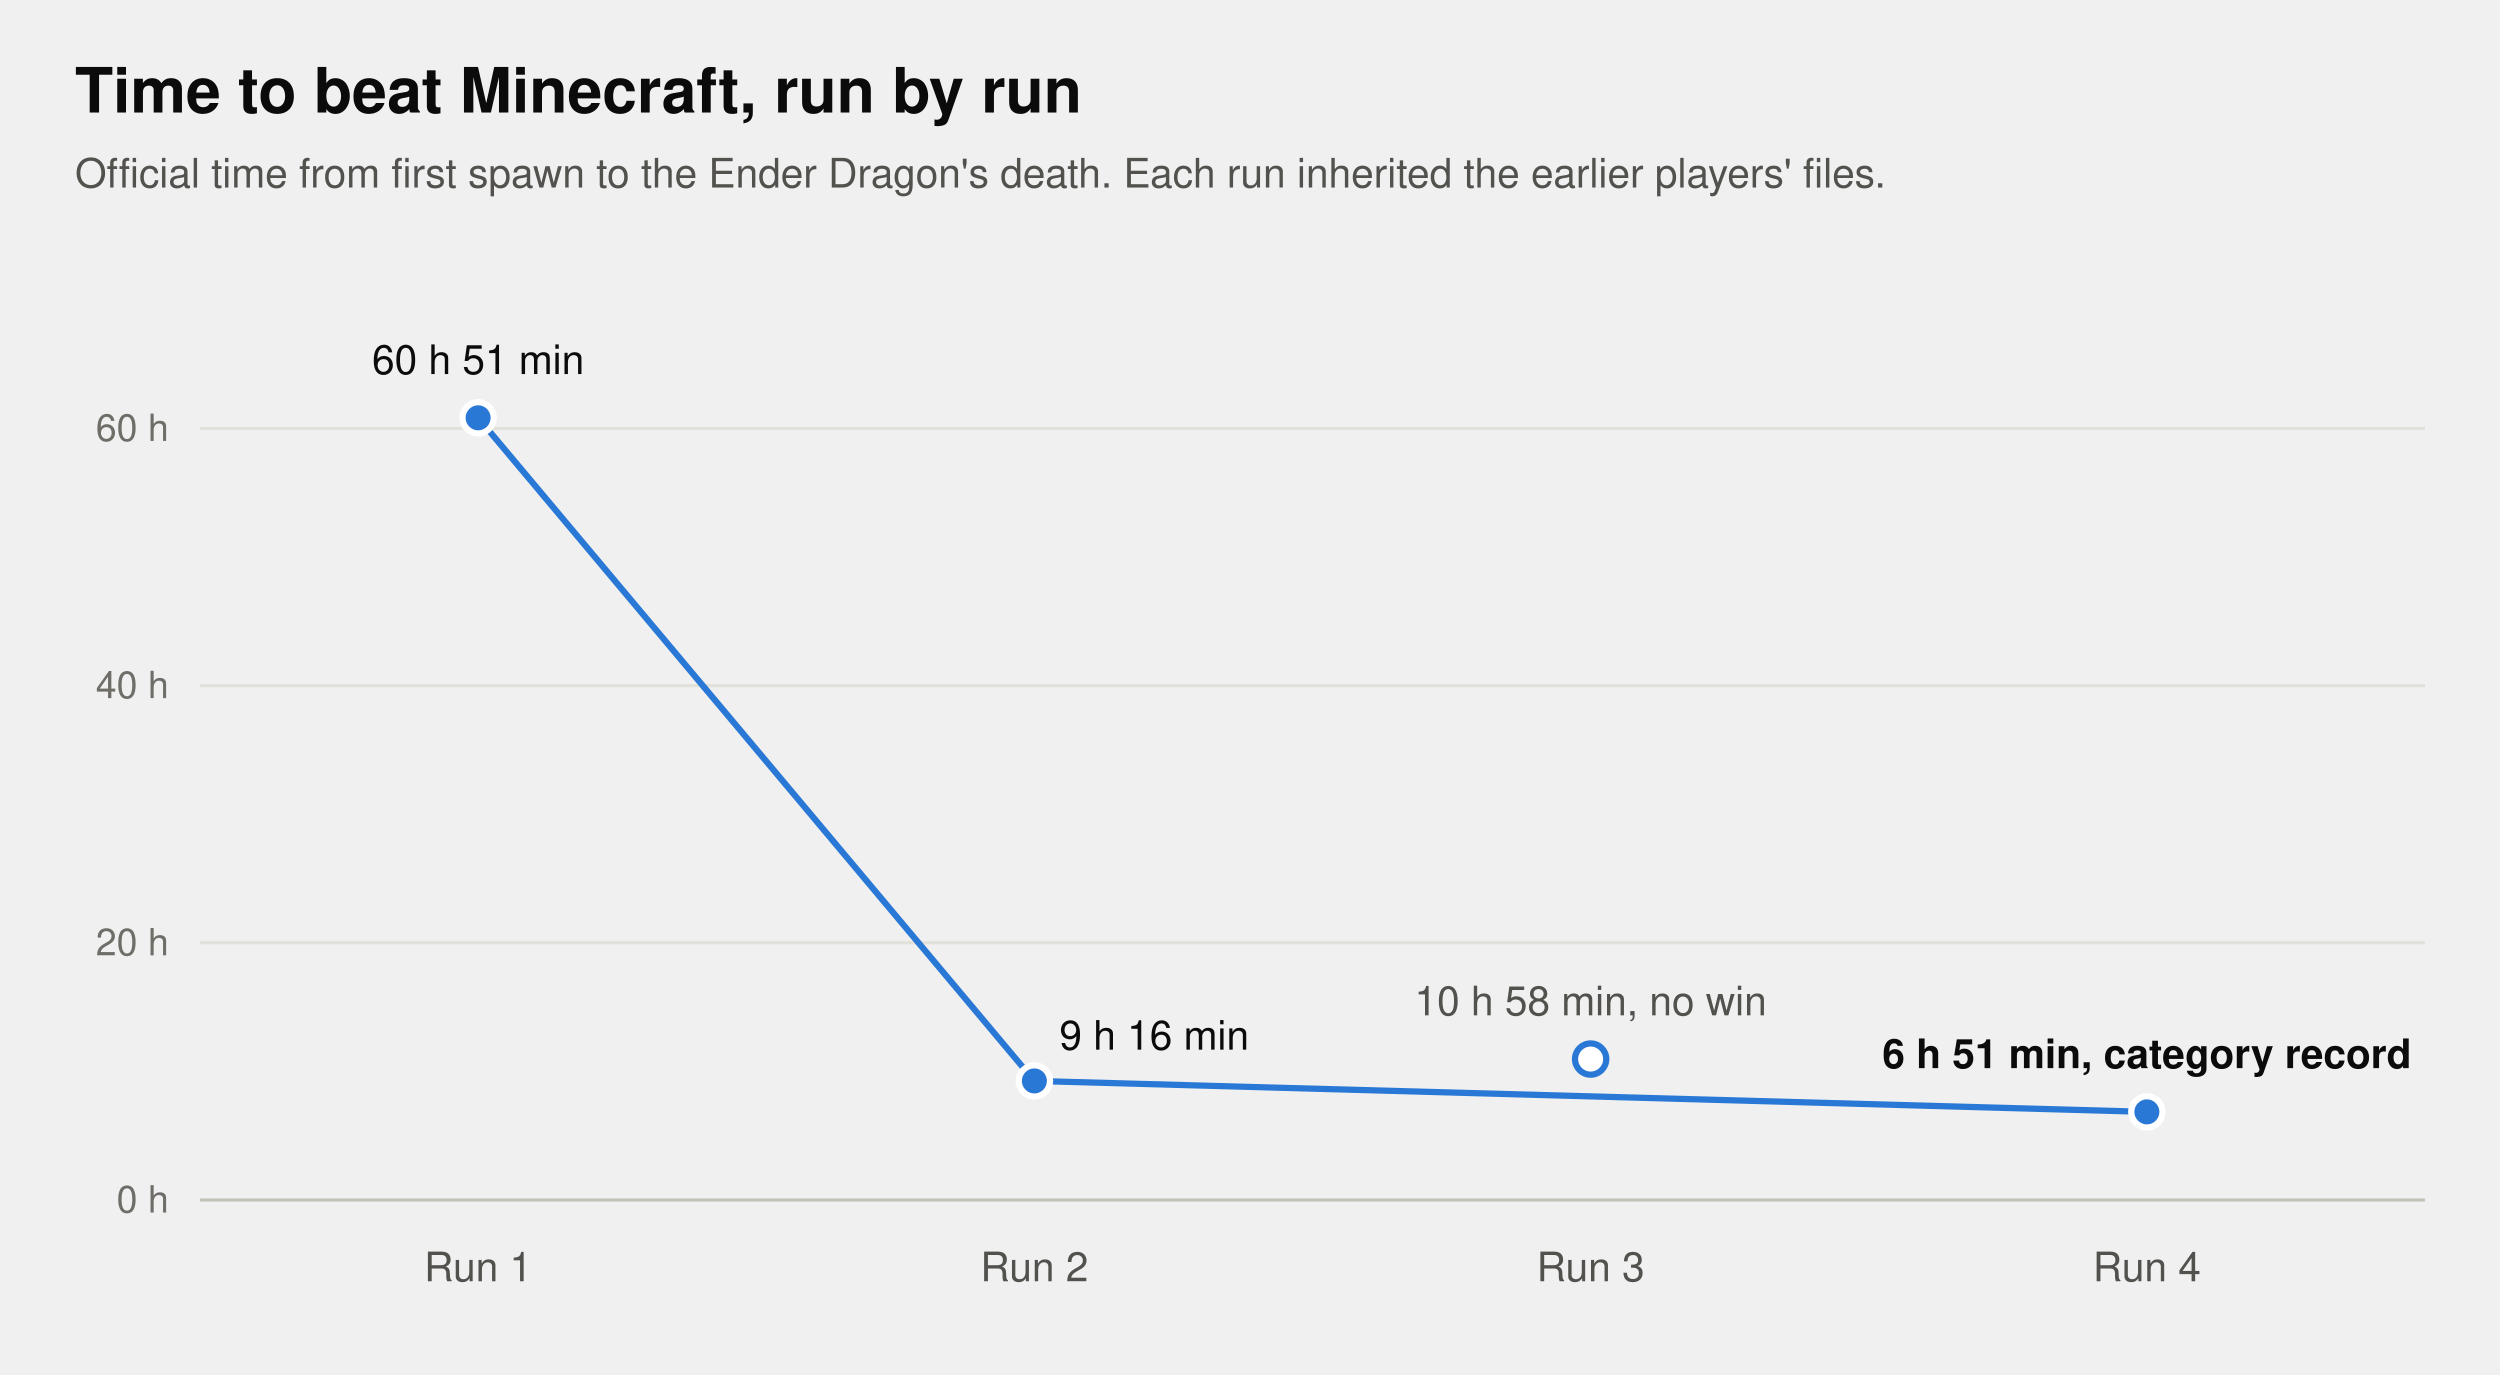
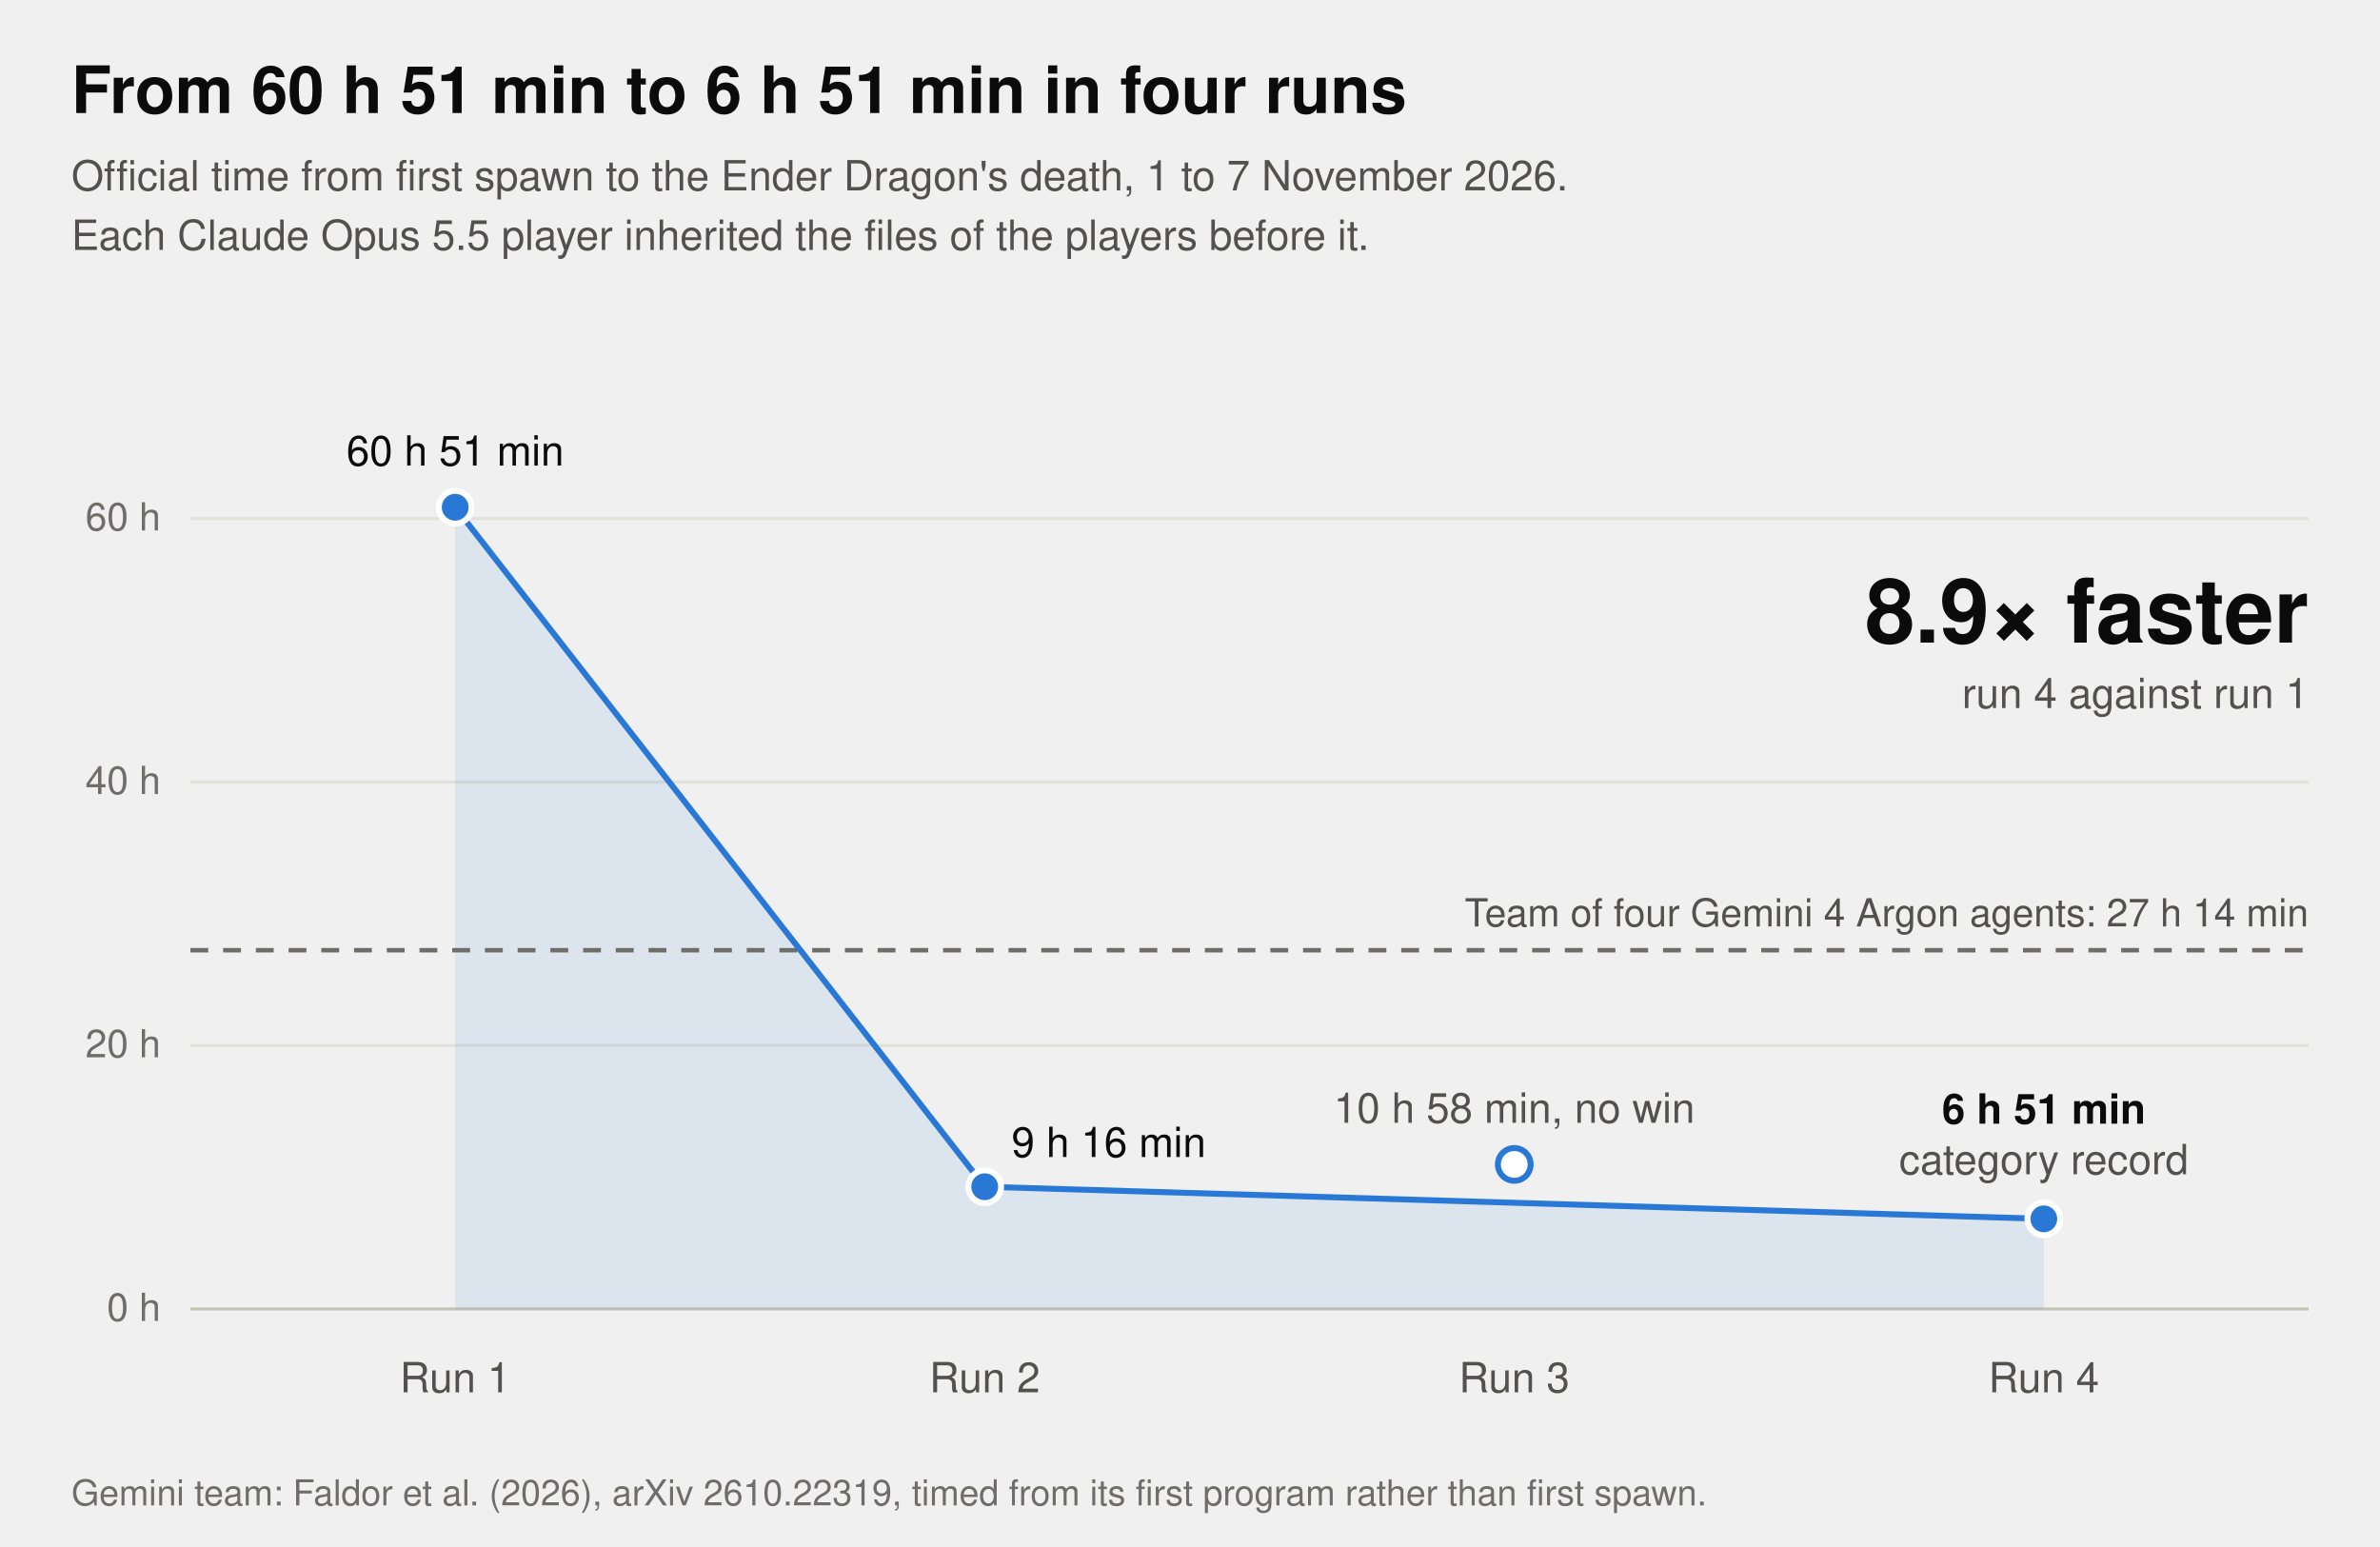
- <svg xmlns="http://www.w3.org/2000/svg" width="800" height="440" viewBox="0 0 800 440" font-family="system-ui, -apple-system, &quot;Segoe UI&quot;, Helvetica, Arial, sans-serif" role="img" aria-labelledby="t d">
-   <text x="24" y="36" font-size="20" font-weight="600" fill="#0b0b0b">Time to beat Minecraft, run by run</text>
-   <text x="24" y="60" font-size="13" fill="#52514e">Official time from first spawn to the Ender Dragon's death. Each run inherited the earlier players' files.</text>
-   <line x1="64" y1="384.0" x2="776" y2="384.0" stroke="#c3c2b7" stroke-width="1" />
-   <text x="54" y="388.0" font-size="12" text-anchor="end" fill="#6f6d68" style="font-variant-numeric: tabular-nums">0 h</text>
-   <line x1="64" y1="301.7" x2="776" y2="301.7" stroke="#e1e0d9" stroke-width="1" />
-   <text x="54" y="305.7" font-size="12" text-anchor="end" fill="#6f6d68" style="font-variant-numeric: tabular-nums">20 h</text>
-   <line x1="64" y1="219.4" x2="776" y2="219.4" stroke="#e1e0d9" stroke-width="1" />
-   <text x="54" y="223.4" font-size="12" text-anchor="end" fill="#6f6d68" style="font-variant-numeric: tabular-nums">40 h</text>
-   <line x1="64" y1="137.1" x2="776" y2="137.1" stroke="#e1e0d9" stroke-width="1" />
-   <text x="54" y="141.1" font-size="12" text-anchor="end" fill="#6f6d68" style="font-variant-numeric: tabular-nums">60 h</text>
-   <text x="153.0" y="410" font-size="13" text-anchor="middle" fill="#52514e">Run 1</text>
-   <text x="331.0" y="410" font-size="13" text-anchor="middle" fill="#52514e">Run 2</text>
-   <text x="509.0" y="410" font-size="13" text-anchor="middle" fill="#52514e">Run 3</text>
-   <text x="687.0" y="410" font-size="13" text-anchor="middle" fill="#52514e">Run 4</text>
-   <polyline points="153.0,133.7 331.0,345.9 687.0,355.8" fill="none" stroke="#2a78d6" stroke-width="2" stroke-linejoin="round" stroke-linecap="round" />
-   <circle cx="153.0" cy="133.7" r="5" fill="#2a78d6" stroke="#ffffff" stroke-width="2" />
-   <circle cx="331.0" cy="345.9" r="5" fill="#2a78d6" stroke="#ffffff" stroke-width="2" />
-   <circle cx="509.0" cy="338.9" r="5" fill="#ffffff" stroke="#2a78d6" stroke-width="2" />
-   <circle cx="687.0" cy="355.8" r="5" fill="#2a78d6" stroke="#ffffff" stroke-width="2" />
-   <text x="153.0" y="119.7" font-size="13" font-weight="400" text-anchor="middle" fill="#0b0b0b">60 h 51 min</text>
-   <text x="339.0" y="335.9" font-size="13" font-weight="400" text-anchor="start" fill="#0b0b0b">9 h 16 min</text>
-   <text x="509.0" y="324.9" font-size="13" font-weight="400" text-anchor="middle" fill="#52514e">10 h 58 min, no win</text>
-   <text x="687.0" y="341.8" font-size="13" font-weight="600" text-anchor="middle" fill="#0b0b0b">6 h 51 min, category record</text>
+ <svg xmlns="http://www.w3.org/2000/svg" width="800" height="520" viewBox="0 0 800 520" font-family="system-ui, -apple-system, &quot;Segoe UI&quot;, Helvetica, Arial, sans-serif" role="img" aria-labelledby="t d">
+   <text x="24.0" y="38.0" font-size="22" font-weight="600" text-anchor="start" fill="#0b0b0b">From 60 h 51 min to 6 h 51 min in four runs</text>
+   <text x="24.0" y="64.0" font-size="14" font-weight="400" text-anchor="start" fill="#52514e">Official time from first spawn to the Ender Dragon's death, 1 to 7 November 2026.</text>
+   <text x="24.0" y="84.0" font-size="14" font-weight="400" text-anchor="start" fill="#52514e">Each Claude Opus 5.5 player inherited the files of the players before it.</text>
+   <line x1="64" y1="440.0" x2="776" y2="440.0" stroke="#c3c2b7" stroke-width="1" />
+   <text x="54.0" y="444.0" font-size="13" font-weight="400" text-anchor="end" fill="#6f6d68" style="font-variant-numeric: tabular-nums">0 h</text>
+   <line x1="64" y1="351.4" x2="776" y2="351.4" stroke="#e1e0d9" stroke-width="1" />
+   <text x="54.0" y="355.4" font-size="13" font-weight="400" text-anchor="end" fill="#6f6d68" style="font-variant-numeric: tabular-nums">20 h</text>
+   <line x1="64" y1="262.9" x2="776" y2="262.9" stroke="#e1e0d9" stroke-width="1" />
+   <text x="54.0" y="266.9" font-size="13" font-weight="400" text-anchor="end" fill="#6f6d68" style="font-variant-numeric: tabular-nums">40 h</text>
+   <line x1="64" y1="174.3" x2="776" y2="174.3" stroke="#e1e0d9" stroke-width="1" />
+   <text x="54.0" y="178.3" font-size="13" font-weight="400" text-anchor="end" fill="#6f6d68" style="font-variant-numeric: tabular-nums">60 h</text>
+   <text x="153.0" y="468.0" font-size="14" font-weight="400" text-anchor="middle" fill="#52514e">Run 1</text>
+   <text x="331.0" y="468.0" font-size="14" font-weight="400" text-anchor="middle" fill="#52514e">Run 2</text>
+   <text x="509.0" y="468.0" font-size="14" font-weight="400" text-anchor="middle" fill="#52514e">Run 3</text>
+   <text x="687.0" y="468.0" font-size="14" font-weight="400" text-anchor="middle" fill="#52514e">Run 4</text>
+   <polygon points="153.0,170.5 331.0,398.9 687.0,409.7 687.0,440 153.0,440" fill="#2a78d6" fill-opacity="0.1" />
+   <line x1="64" y1="319.4" x2="776" y2="319.4" stroke="#6f6d68" stroke-width="1.5" stroke-dasharray="6 5" />
+   <text x="776.0" y="311.4" font-size="13" font-weight="400" text-anchor="end" fill="#52514e">Team of four Gemini 4 Argon agents: 27 h 14 min</text>
+   <polyline points="153.0,170.5 331.0,398.9 687.0,409.7" fill="none" stroke="#2a78d6" stroke-width="2" stroke-linejoin="round" stroke-linecap="round" />
+   <g>
+     <circle cx="153.0" cy="170.5" r="5.5" fill="#2a78d6" stroke="#ffffff" stroke-width="2" />
+   </g>
+   <g>
+     <circle cx="331.0" cy="398.9" r="5.5" fill="#2a78d6" stroke="#ffffff" stroke-width="2" />
+   </g>
+   <g>
+     <circle cx="509.0" cy="391.4" r="5.5" fill="#ffffff" stroke="#2a78d6" stroke-width="2" />
+   </g>
+   <g>
+     <circle cx="687.0" cy="409.7" r="5.5" fill="#2a78d6" stroke="#ffffff" stroke-width="2" />
+   </g>
+   <text x="153.0" y="156.5" font-size="14" font-weight="400" text-anchor="middle" fill="#0b0b0b">60 h 51 min</text>
+   <text x="340.0" y="388.9" font-size="14" font-weight="400" text-anchor="start" fill="#0b0b0b">9 h 16 min</text>
+   <text x="509.0" y="377.4" font-size="14" font-weight="400" text-anchor="middle" fill="#52514e">10 h 58 min, no win</text>
+   <text x="687.0" y="377.7" font-size="14" font-weight="600" text-anchor="middle" fill="#0b0b0b">6 h 51 min</text>
+   <text x="687.0" y="394.7" font-size="14" font-weight="400" text-anchor="middle" fill="#52514e">category record</text>
+   <text x="776.0" y="216.0" font-size="30" font-weight="700" text-anchor="end" fill="#0b0b0b">8.9× faster</text>
+   <text x="776.0" y="238.0" font-size="14" font-weight="400" text-anchor="end" fill="#52514e">run 4 against run 1</text>
+   <text x="24.0" y="506.0" font-size="12" font-weight="400" text-anchor="start" fill="#6f6d68">Gemini team: Faldor et al. (2026), arXiv 2610.22319, timed from its first program rather than first spawn.</text>
</svg>
